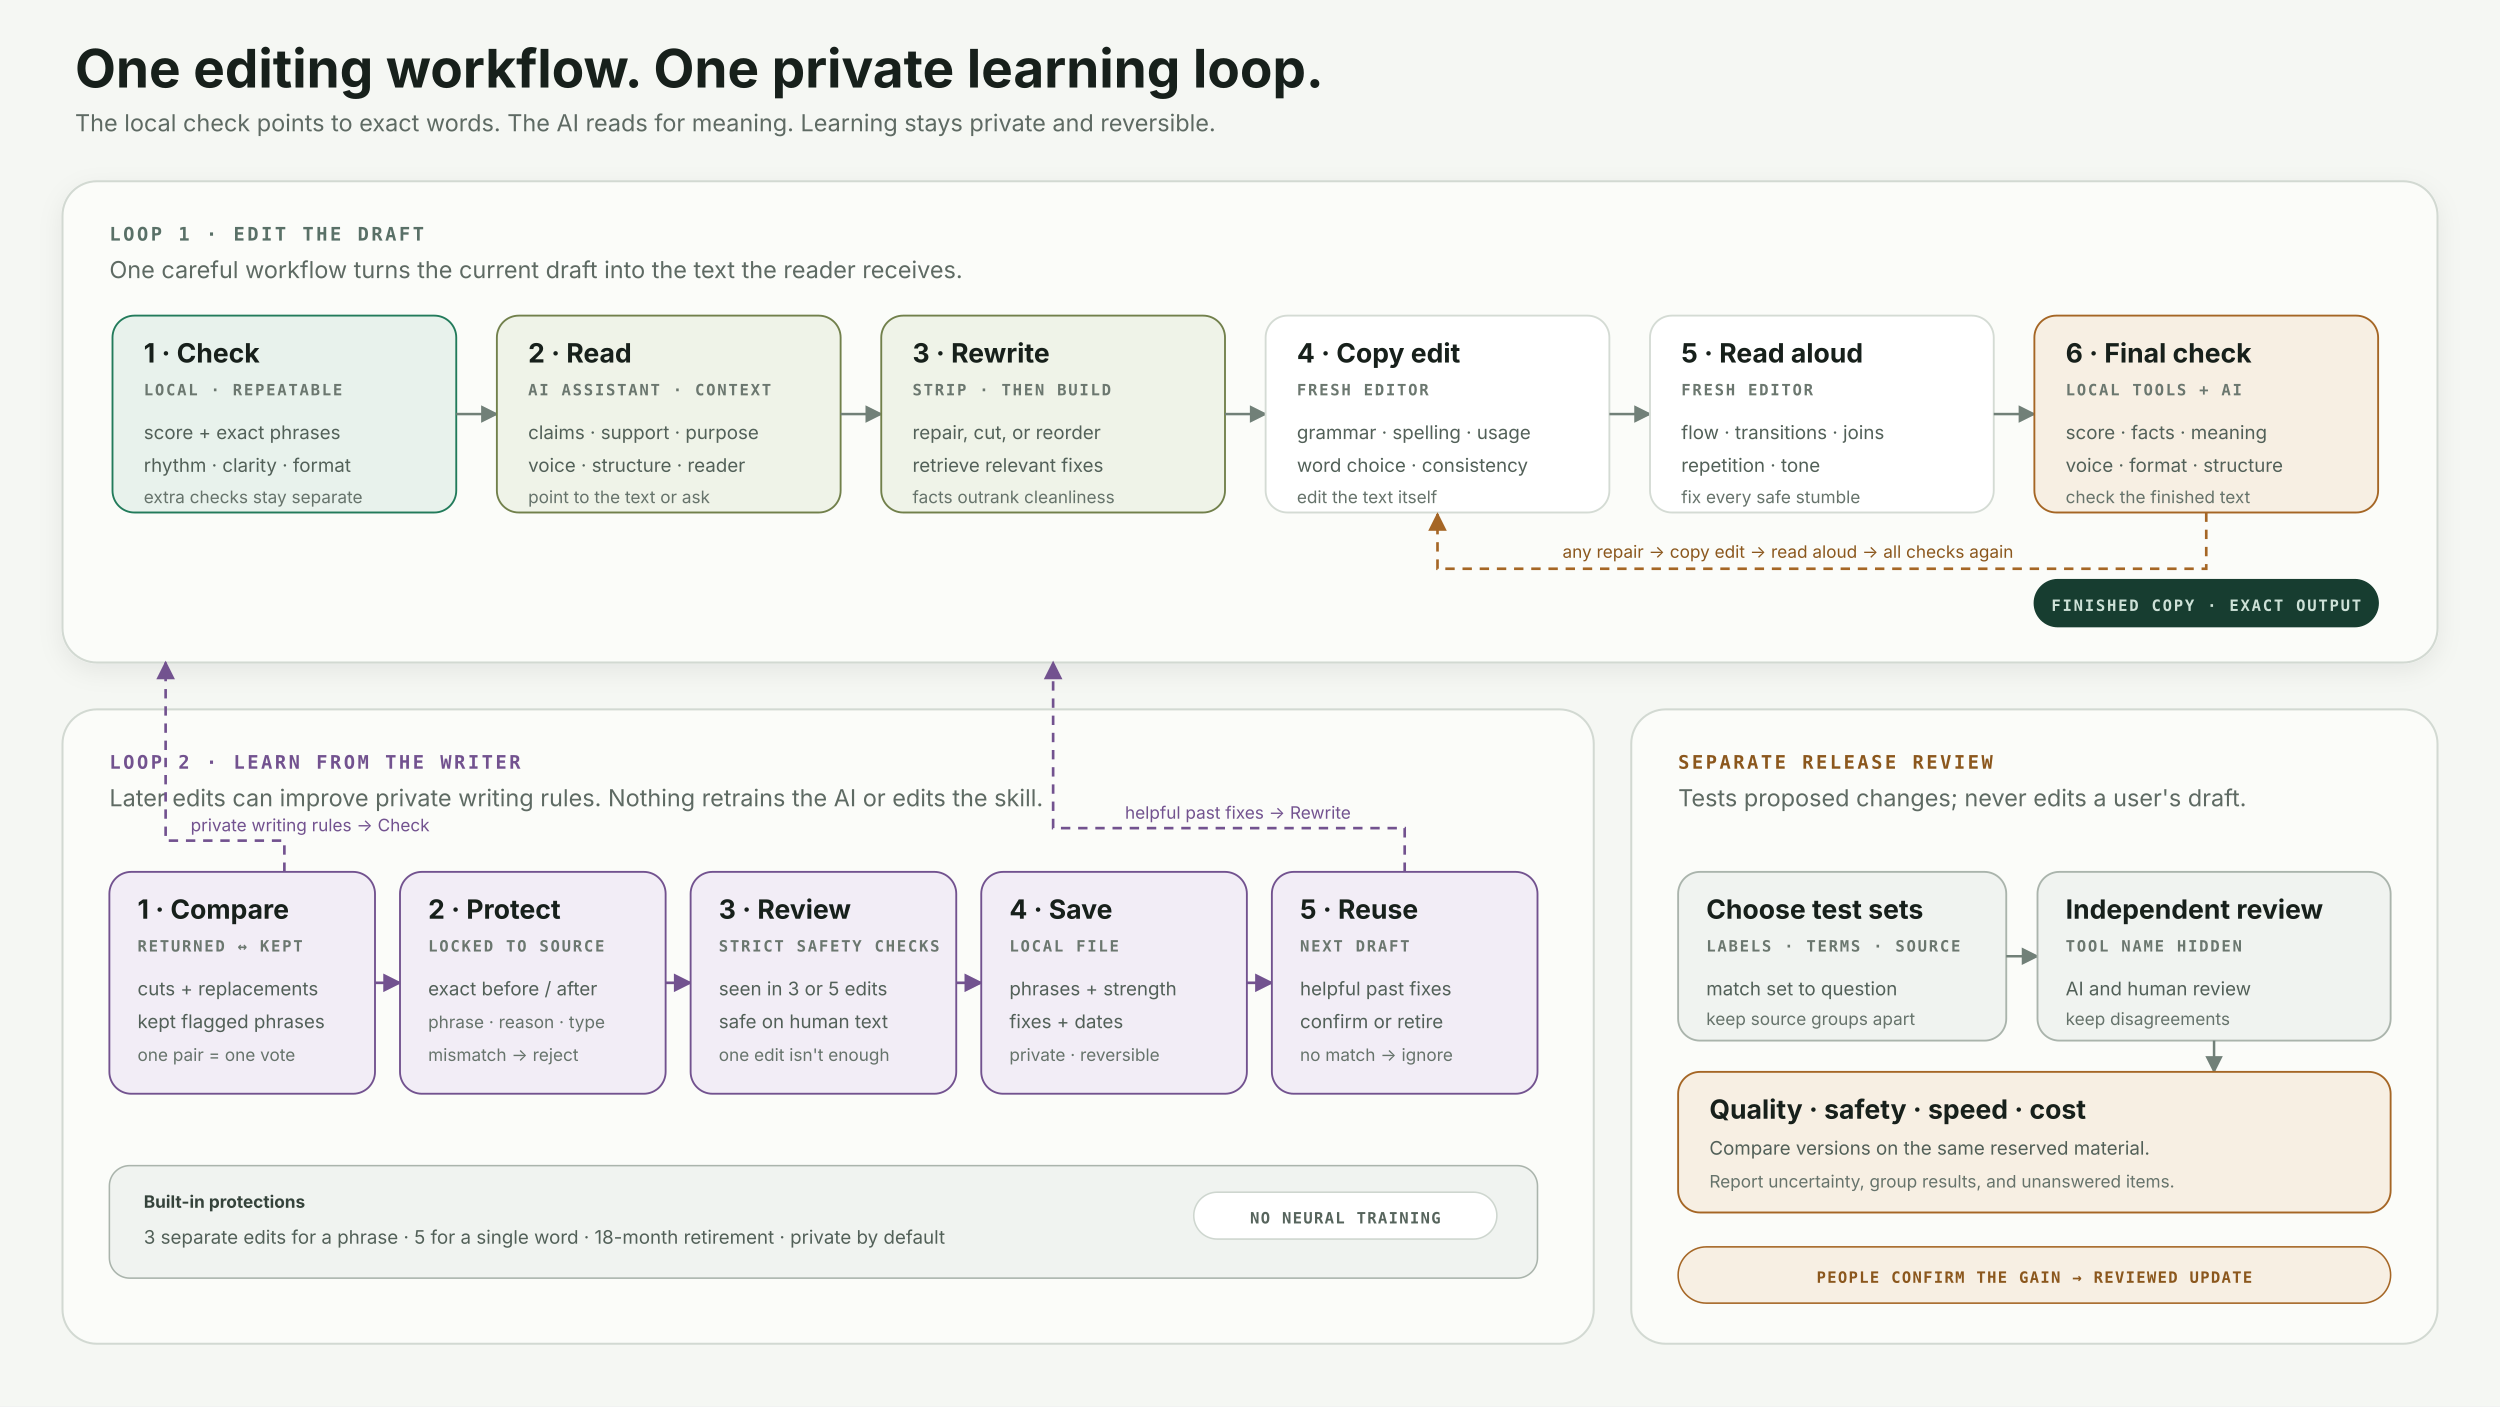
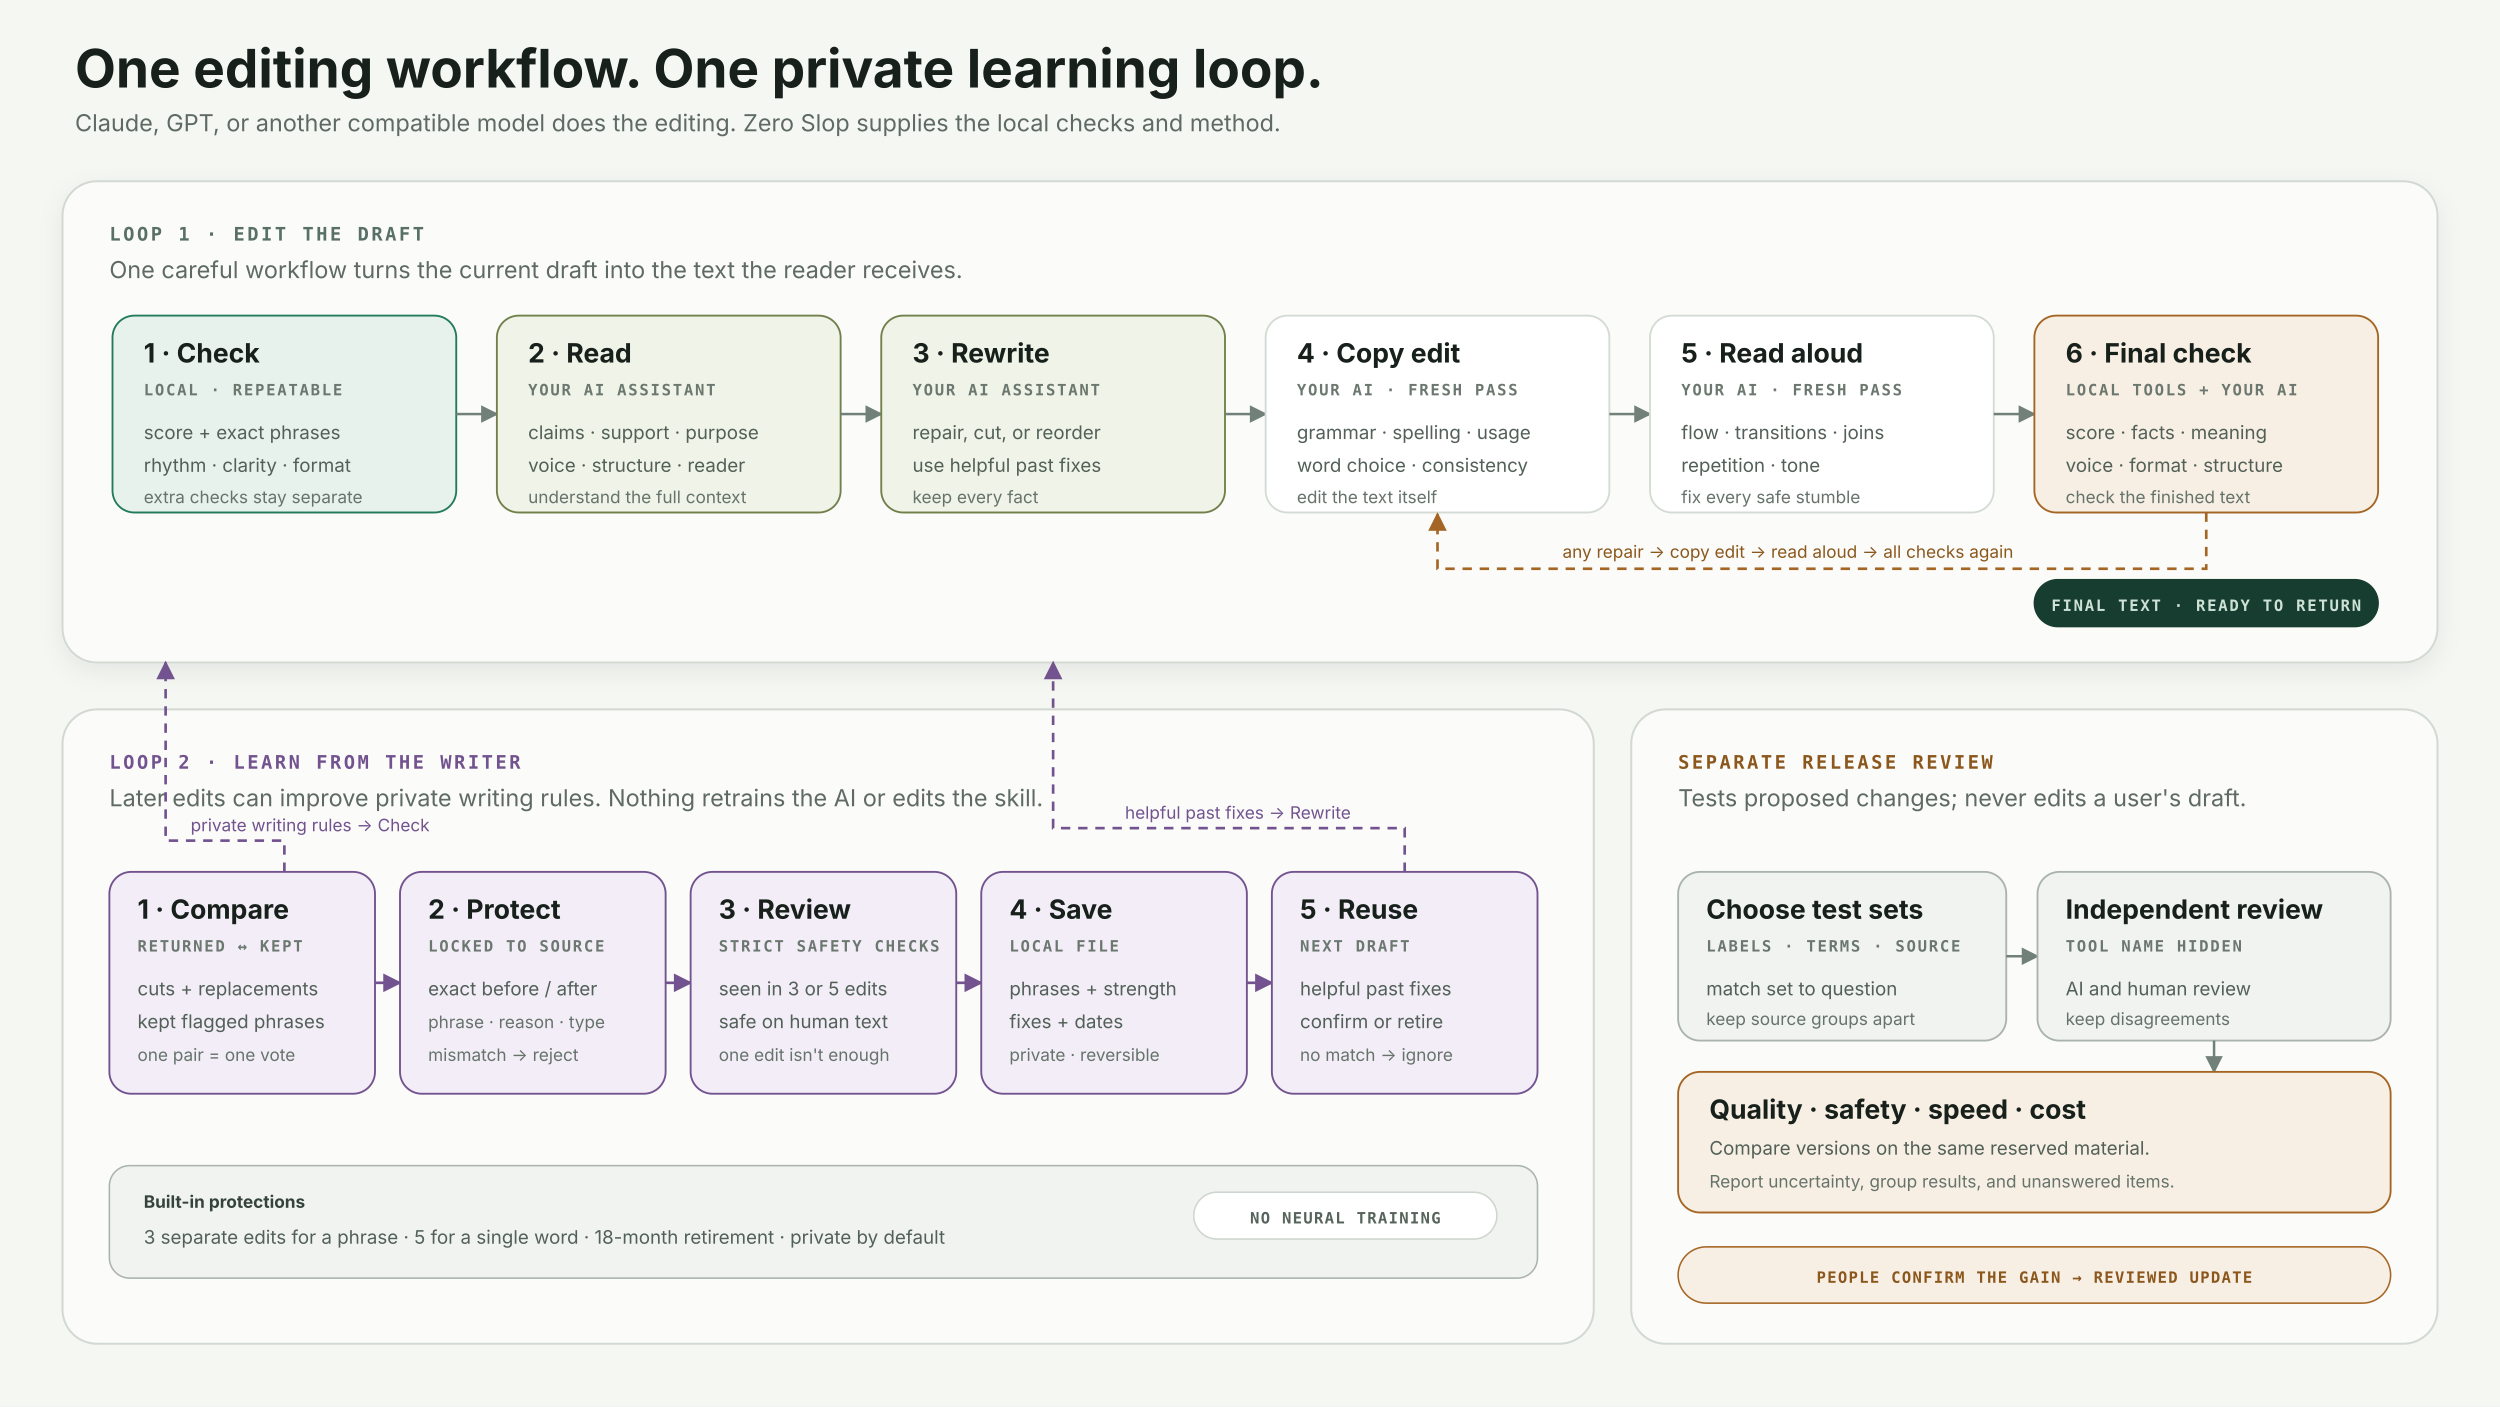
- <svg xmlns="http://www.w3.org/2000/svg" viewBox="0 0 1600 900" width="1600" height="900" font-family="Helvetica,Arial,sans-serif" role="img" aria-labelledby="title desc" aria-label="Zero Slop has one editing workflow and one private learning loop. It checks the writing, reads for meaning, rewrites, copy edits, reads aloud, and runs a final check. Later writer edits can improve private writing rules after strict safety checks. A separate release review tests quality, safety, speed, and cost before a reviewed update. No neural training occurs automatically.">
+ <svg xmlns="http://www.w3.org/2000/svg" viewBox="0 0 1600 900" width="1600" height="900" font-family="Helvetica,Arial,sans-serif" role="img" aria-labelledby="title desc" aria-label="Zero Slop is a skill, not an AI model. The user's existing AI assistant, powered by Claude, GPT, or another compatible model, reads and edits the draft. Zero Slop's local tools run repeatable checks. The workflow checks the writing, reads for meaning, rewrites, copy edits, reads aloud, and runs a final check. Later writer edits can improve private writing rules after strict safety checks. A separate release review tests quality, safety, speed, and cost before a reviewed update. No neural training occurs automatically.">
  <defs>
    <marker id="arrow" viewBox="0 0 10 10" refX="9" refY="5" markerWidth="7" markerHeight="7" orient="auto-start-reverse">
      <path d="M0 0 10 5 0 10Z" fill="#718078" />
    </marker>
    <marker id="amberArrow" viewBox="0 0 10 10" refX="9" refY="5" markerWidth="7" markerHeight="7" orient="auto-start-reverse">
      <path d="M0 0 10 5 0 10Z" fill="#A56625" />
    </marker>
    <marker id="purpleArrow" viewBox="0 0 10 10" refX="9" refY="5" markerWidth="7" markerHeight="7" orient="auto-start-reverse">
      <path d="M0 0 10 5 0 10Z" fill="#72528F" />
    </marker>
    <filter id="softShadow" x="-20%" y="-20%" width="140%" height="140%">
      <feDropShadow dx="0" dy="5" stdDeviation="8" flood-color="#17221C" flood-opacity=".07" />
    </filter>
    <style>
      .grt{fill:#F5F7F3}.grp{fill:#FBFCF9;stroke:#D2D9D2;stroke-width:1.3}.grl{fill:#F0F3F0;stroke:#AAB4AC}.node{fill:#FFFFFF;stroke:#D4DBD4;stroke-width:1.2}.green{fill:#E8F2EC;stroke:#227B5B}.olive{fill:#EFF3E8;stroke:#71804B}.amber{fill:#F7EFE3;stroke:#A56625}.purple{fill:#F2EDF6;stroke:#72528F}.slate{fill:#F0F3F0;stroke:#AAB4AC}.output{fill:#173D30;stroke:#173D30}.title{font:700 34px -apple-system,BlinkMacSystemFont,"Segoe UI",sans-serif;font-size:34px;fill:#17201B}.dek{font:400 15px -apple-system,BlinkMacSystemFont,"Segoe UI",sans-serif;font-size:15px;fill:#5E6A63}.eyebrow{font:700 12px ui-monospace,SFMono-Regular,Menlo,monospace;font-size:12px;letter-spacing:1.6px;fill:#597067}.eyebrowPurple{font:700 12px ui-monospace,SFMono-Regular,Menlo,monospace;font-size:12px;letter-spacing:1.6px;fill:#72528F}.eyebrowAmber{font:700 12px ui-monospace,SFMono-Regular,Menlo,monospace;font-size:12px;letter-spacing:1.6px;fill:#8B571D}.stage{font:700 17px -apple-system,BlinkMacSystemFont,"Segoe UI",sans-serif;font-size:17px;fill:#17201B}.role{font:700 10px ui-monospace,SFMono-Regular,Menlo,monospace;font-size:10px;letter-spacing:1.1px;fill:#6B776F}.body{font:400 12px -apple-system,BlinkMacSystemFont,"Segoe UI",sans-serif;font-size:12px;fill:#526058}.small{font:400 11px -apple-system,BlinkMacSystemFont,"Segoe UI",sans-serif;font-size:11px;fill:#66736B}.smallStrong{font:700 11px -apple-system,BlinkMacSystemFont,"Segoe UI",sans-serif;font-size:11px;fill:#35433B}.whiteLabel{font:700 10px ui-monospace,SFMono-Regular,Menlo,monospace;font-size:10px;letter-spacing:1.1px;fill:#CDE1D7}.ln{fill:none;stroke:#718078;stroke-width:1.6}.rp{fill:none;stroke:#A56625;stroke-width:1.7;stroke-dasharray:6 5}.lp{fill:none;stroke:#72528F;stroke-width:1.7;stroke-dasharray:6 5}.badge{fill:#FFFFFF;stroke:#CED6CF;stroke-width:1}.badgeText{font:700 10px ui-monospace,SFMono-Regular,Menlo,monospace;font-size:10px;letter-spacing:.8px;fill:#56645C}.purpleText{fill:#72528F}.amberText{fill:#8B571D}
      @media (prefers-color-scheme:dark){#background{fill:#101512}.grt{fill:#101512}.grp{fill:#171D18;stroke:#374139}.grl{fill:#1D231E;stroke:#4C574F}.node{fill:#1C231E;stroke:#3B463E}.green{fill:#142A21;stroke:#42A57B}.olive{fill:#242A1B;stroke:#94A561}.amber{fill:#302316;stroke:#C58A43}.purple{fill:#251D2B;stroke:#9D78B7}.slate{fill:#1D231E;stroke:#4C574F}.title,.stage{fill:#EEF3EF}.dek,.body,.small{fill:#AEB9B1}.eyebrow,.role,.badgeText{fill:#9EACA3}.smallStrong{fill:#D7DFD9}.badge{fill:#202721;stroke:#465149}.ln{stroke:#7D8A81}.rp{stroke:#C58A43}.lp{stroke:#9D78B7}.amberText{fill:#D4A05F}.purpleText{fill:#B899CC}}
    </style>
  </defs>
  <rect id="background" width="1600" height="900" class="grt" />
  <text x="48" y="56" class="title">One editing workflow. One private learning loop.</text>
-   <text x="48" y="84" class="dek">The local check points to exact words. The AI reads for meaning. Learning stays private and reversible.</text>
+   <text x="48" y="84" class="dek">Claude, GPT, or another compatible model does the editing. Zero Slop supplies the local checks and method.</text>
  <rect x="40" y="116" width="1520" height="308" rx="22" class="grp" filter="url(#softShadow)" />
  <text x="70" y="154" class="eyebrow">LOOP 1 · EDIT THE DRAFT</text>
  <text x="70" y="178" class="dek">One careful workflow turns the current draft into the text the reader receives.</text>
  <rect x="72" y="202" width="220" height="126" rx="14" class="node green" />
  <text x="92" y="232" class="stage">1 · Check</text>
  <text x="92" y="253" class="role">LOCAL · REPEATABLE</text>
  <text x="92" y="281" class="body">score + exact phrases</text>
  <text x="92" y="302" class="body">rhythm · clarity · format</text>
  <text x="92" y="322" class="small">extra checks stay separate</text>
  <path d="M292 265H318" class="ln" marker-end="url(#arrow)" />
  <rect x="318" y="202" width="220" height="126" rx="14" class="node olive" />
  <text x="338" y="232" class="stage">2 · Read</text>
-   <text x="338" y="253" class="role">AI ASSISTANT · CONTEXT</text>
+   <text x="338" y="253" class="role">YOUR AI ASSISTANT</text>
  <text x="338" y="281" class="body">claims · support · purpose</text>
  <text x="338" y="302" class="body">voice · structure · reader</text>
-   <text x="338" y="322" class="small">point to the text or ask</text>
+   <text x="338" y="322" class="small">understand the full context</text>
  <path d="M538 265H564" class="ln" marker-end="url(#arrow)" />
  <rect x="564" y="202" width="220" height="126" rx="14" class="node olive" />
  <text x="584" y="232" class="stage">3 · Rewrite</text>
-   <text x="584" y="253" class="role">STRIP · THEN BUILD</text>
+   <text x="584" y="253" class="role">YOUR AI ASSISTANT</text>
  <text x="584" y="281" class="body">repair, cut, or reorder</text>
-   <text x="584" y="302" class="body">retrieve relevant fixes</text>
-   <text x="584" y="322" class="small">facts outrank cleanliness</text>
+   <text x="584" y="302" class="body">use helpful past fixes</text>
+   <text x="584" y="322" class="small">keep every fact</text>
  <path d="M784 265H810" class="ln" marker-end="url(#arrow)" />
  <rect x="810" y="202" width="220" height="126" rx="14" class="node" />
  <text x="830" y="232" class="stage">4 · Copy edit</text>
-   <text x="830" y="253" class="role">FRESH EDITOR</text>
+   <text x="830" y="253" class="role">YOUR AI · FRESH PASS</text>
  <text x="830" y="281" class="body">grammar · spelling · usage</text>
  <text x="830" y="302" class="body">word choice · consistency</text>
  <text x="830" y="322" class="small">edit the text itself</text>
  <path d="M1030 265H1056" class="ln" marker-end="url(#arrow)" />
  <rect x="1056" y="202" width="220" height="126" rx="14" class="node" />
  <text x="1076" y="232" class="stage">5 · Read aloud</text>
-   <text x="1076" y="253" class="role">FRESH EDITOR</text>
+   <text x="1076" y="253" class="role">YOUR AI · FRESH PASS</text>
  <text x="1076" y="281" class="body">flow · transitions · joins</text>
  <text x="1076" y="302" class="body">repetition · tone</text>
  <text x="1076" y="322" class="small">fix every safe stumble</text>
  <path d="M1276 265H1302" class="ln" marker-end="url(#arrow)" />
  <rect x="1302" y="202" width="220" height="126" rx="14" class="node amber" />
  <text x="1322" y="232" class="stage">6 · Final check</text>
-   <text x="1322" y="253" class="role">LOCAL TOOLS + AI</text>
+   <text x="1322" y="253" class="role">LOCAL TOOLS + YOUR AI</text>
  <text x="1322" y="281" class="body">score · facts · meaning</text>
  <text x="1322" y="302" class="body">voice · format · structure</text>
  <text x="1322" y="322" class="small">check the finished text</text>
  <path d="M1412 328V364H920V329" class="rp" marker-end="url(#amberArrow)" />
  <text x="1000" y="357" class="small amberText">any repair → copy edit → read aloud → all checks again</text>
  <rect x="1302" y="371" width="220" height="30" rx="15" class="output" />
-   <text x="1412" y="391" text-anchor="middle" class="whiteLabel">FINISHED COPY · EXACT OUTPUT</text>
+   <text x="1412" y="391" text-anchor="middle" class="whiteLabel">FINAL TEXT · READY TO RETURN</text>
  <rect x="40" y="454" width="980" height="406" rx="22" class="grp" />
  <text x="70" y="492" class="eyebrowPurple">LOOP 2 · LEARN FROM THE WRITER</text>
  <text x="70" y="516" class="dek">Later edits can improve private writing rules. Nothing retrains the AI or edits the skill.</text>
  <rect x="70" y="558" width="170" height="142" rx="14" class="node purple" />
  <text x="88" y="588" class="stage">1 · Compare</text>
  <text x="88" y="609" class="role">RETURNED ↔ KEPT</text>
  <text x="88" y="637" class="body">cuts + replacements</text>
  <text x="88" y="658" class="body">kept flagged phrases</text>
  <text x="88" y="679" class="small">one pair = one vote</text>
  <path d="M240 629H256" class="lp" marker-end="url(#purpleArrow)" />
  <rect x="256" y="558" width="170" height="142" rx="14" class="node purple" />
  <text x="274" y="588" class="stage">2 · Protect</text>
  <text x="274" y="609" class="role">LOCKED TO SOURCE</text>
  <text x="274" y="637" class="body">exact before / after</text>
  <text x="274" y="658" class="small">phrase · reason · type</text>
  <text x="274" y="679" class="small">mismatch → reject</text>
  <path d="M426 629H442" class="lp" marker-end="url(#purpleArrow)" />
  <rect x="442" y="558" width="170" height="142" rx="14" class="node purple" />
  <text x="460" y="588" class="stage">3 · Review</text>
  <text x="460" y="609" class="role">STRICT SAFETY CHECKS</text>
  <text x="460" y="637" class="body">seen in 3 or 5 edits</text>
  <text x="460" y="658" class="body">safe on human text</text>
  <text x="460" y="679" class="small">one edit isn't enough</text>
  <path d="M612 629H628" class="lp" marker-end="url(#purpleArrow)" />
  <rect x="628" y="558" width="170" height="142" rx="14" class="node purple" />
  <text x="646" y="588" class="stage">4 · Save</text>
  <text x="646" y="609" class="role">LOCAL FILE</text>
  <text x="646" y="637" class="body">phrases + strength</text>
  <text x="646" y="658" class="body">fixes + dates</text>
  <text x="646" y="679" class="small">private · reversible</text>
  <path d="M798 629H814" class="lp" marker-end="url(#purpleArrow)" />
  <rect x="814" y="558" width="170" height="142" rx="14" class="node purple" />
  <text x="832" y="588" class="stage">5 · Reuse</text>
  <text x="832" y="609" class="role">NEXT DRAFT</text>
  <text x="832" y="637" class="body">helpful past fixes</text>
  <text x="832" y="658" class="body">confirm or retire</text>
  <text x="832" y="679" class="small">no match → ignore</text>
  <path d="M182 558V538H106V424" class="lp" marker-end="url(#purpleArrow)" />
  <text x="122" y="532" class="small purpleText">private writing rules → Check</text>
  <path d="M899 558V530H674V424" class="lp" marker-end="url(#purpleArrow)" />
  <text x="720" y="524" class="small purpleText">helpful past fixes → Rewrite</text>
  <rect x="70" y="746" width="914" height="72" rx="13" class="grl" />
  <text x="92" y="773" class="smallStrong">Built-in protections</text>
  <text x="92" y="796" class="body">3 separate edits for a phrase · 5 for a single word · 18-month retirement · private by default</text>
  <rect x="764" y="763" width="194" height="30" rx="15" class="badge" />
  <text x="861" y="783" text-anchor="middle" class="badgeText">NO NEURAL TRAINING</text>
  <rect x="1044" y="454" width="516" height="406" rx="22" class="grp" />
  <text x="1074" y="492" class="eyebrowAmber">SEPARATE RELEASE REVIEW</text>
  <text x="1074" y="516" class="dek">Tests proposed changes; never edits a user's draft.</text>
  <rect x="1074" y="558" width="210" height="108" rx="14" class="node slate" />
  <text x="1092" y="588" class="stage">Choose test sets</text>
  <text x="1092" y="609" class="role">LABELS · TERMS · SOURCE</text>
  <text x="1092" y="637" class="body">match set to question</text>
  <text x="1092" y="656" class="small">keep source groups apart</text>
  <path d="M1284 612H1304" class="ln" marker-end="url(#arrow)" />
  <rect x="1304" y="558" width="226" height="108" rx="14" class="node slate" />
  <text x="1322" y="588" class="stage">Independent review</text>
  <text x="1322" y="609" class="role">TOOL NAME HIDDEN</text>
  <text x="1322" y="637" class="body">AI and human review</text>
  <text x="1322" y="656" class="small">keep disagreements</text>
  <path d="M1417 666V686" class="ln" marker-end="url(#arrow)" />
  <rect x="1074" y="686" width="456" height="90" rx="14" class="node amber" />
  <text x="1094" y="716" class="stage">Quality · safety · speed · cost</text>
  <text x="1094" y="739" class="body">Compare versions on the same reserved material.</text>
  <text x="1094" y="760" class="small">Report uncertainty, group results, and unanswered items.</text>
  <rect x="1074" y="798" width="456" height="36" rx="18" class="amber" />
  <text x="1302" y="821" text-anchor="middle" class="badgeText amberText">PEOPLE CONFIRM THE GAIN → REVIEWED UPDATE</text>
</svg>
